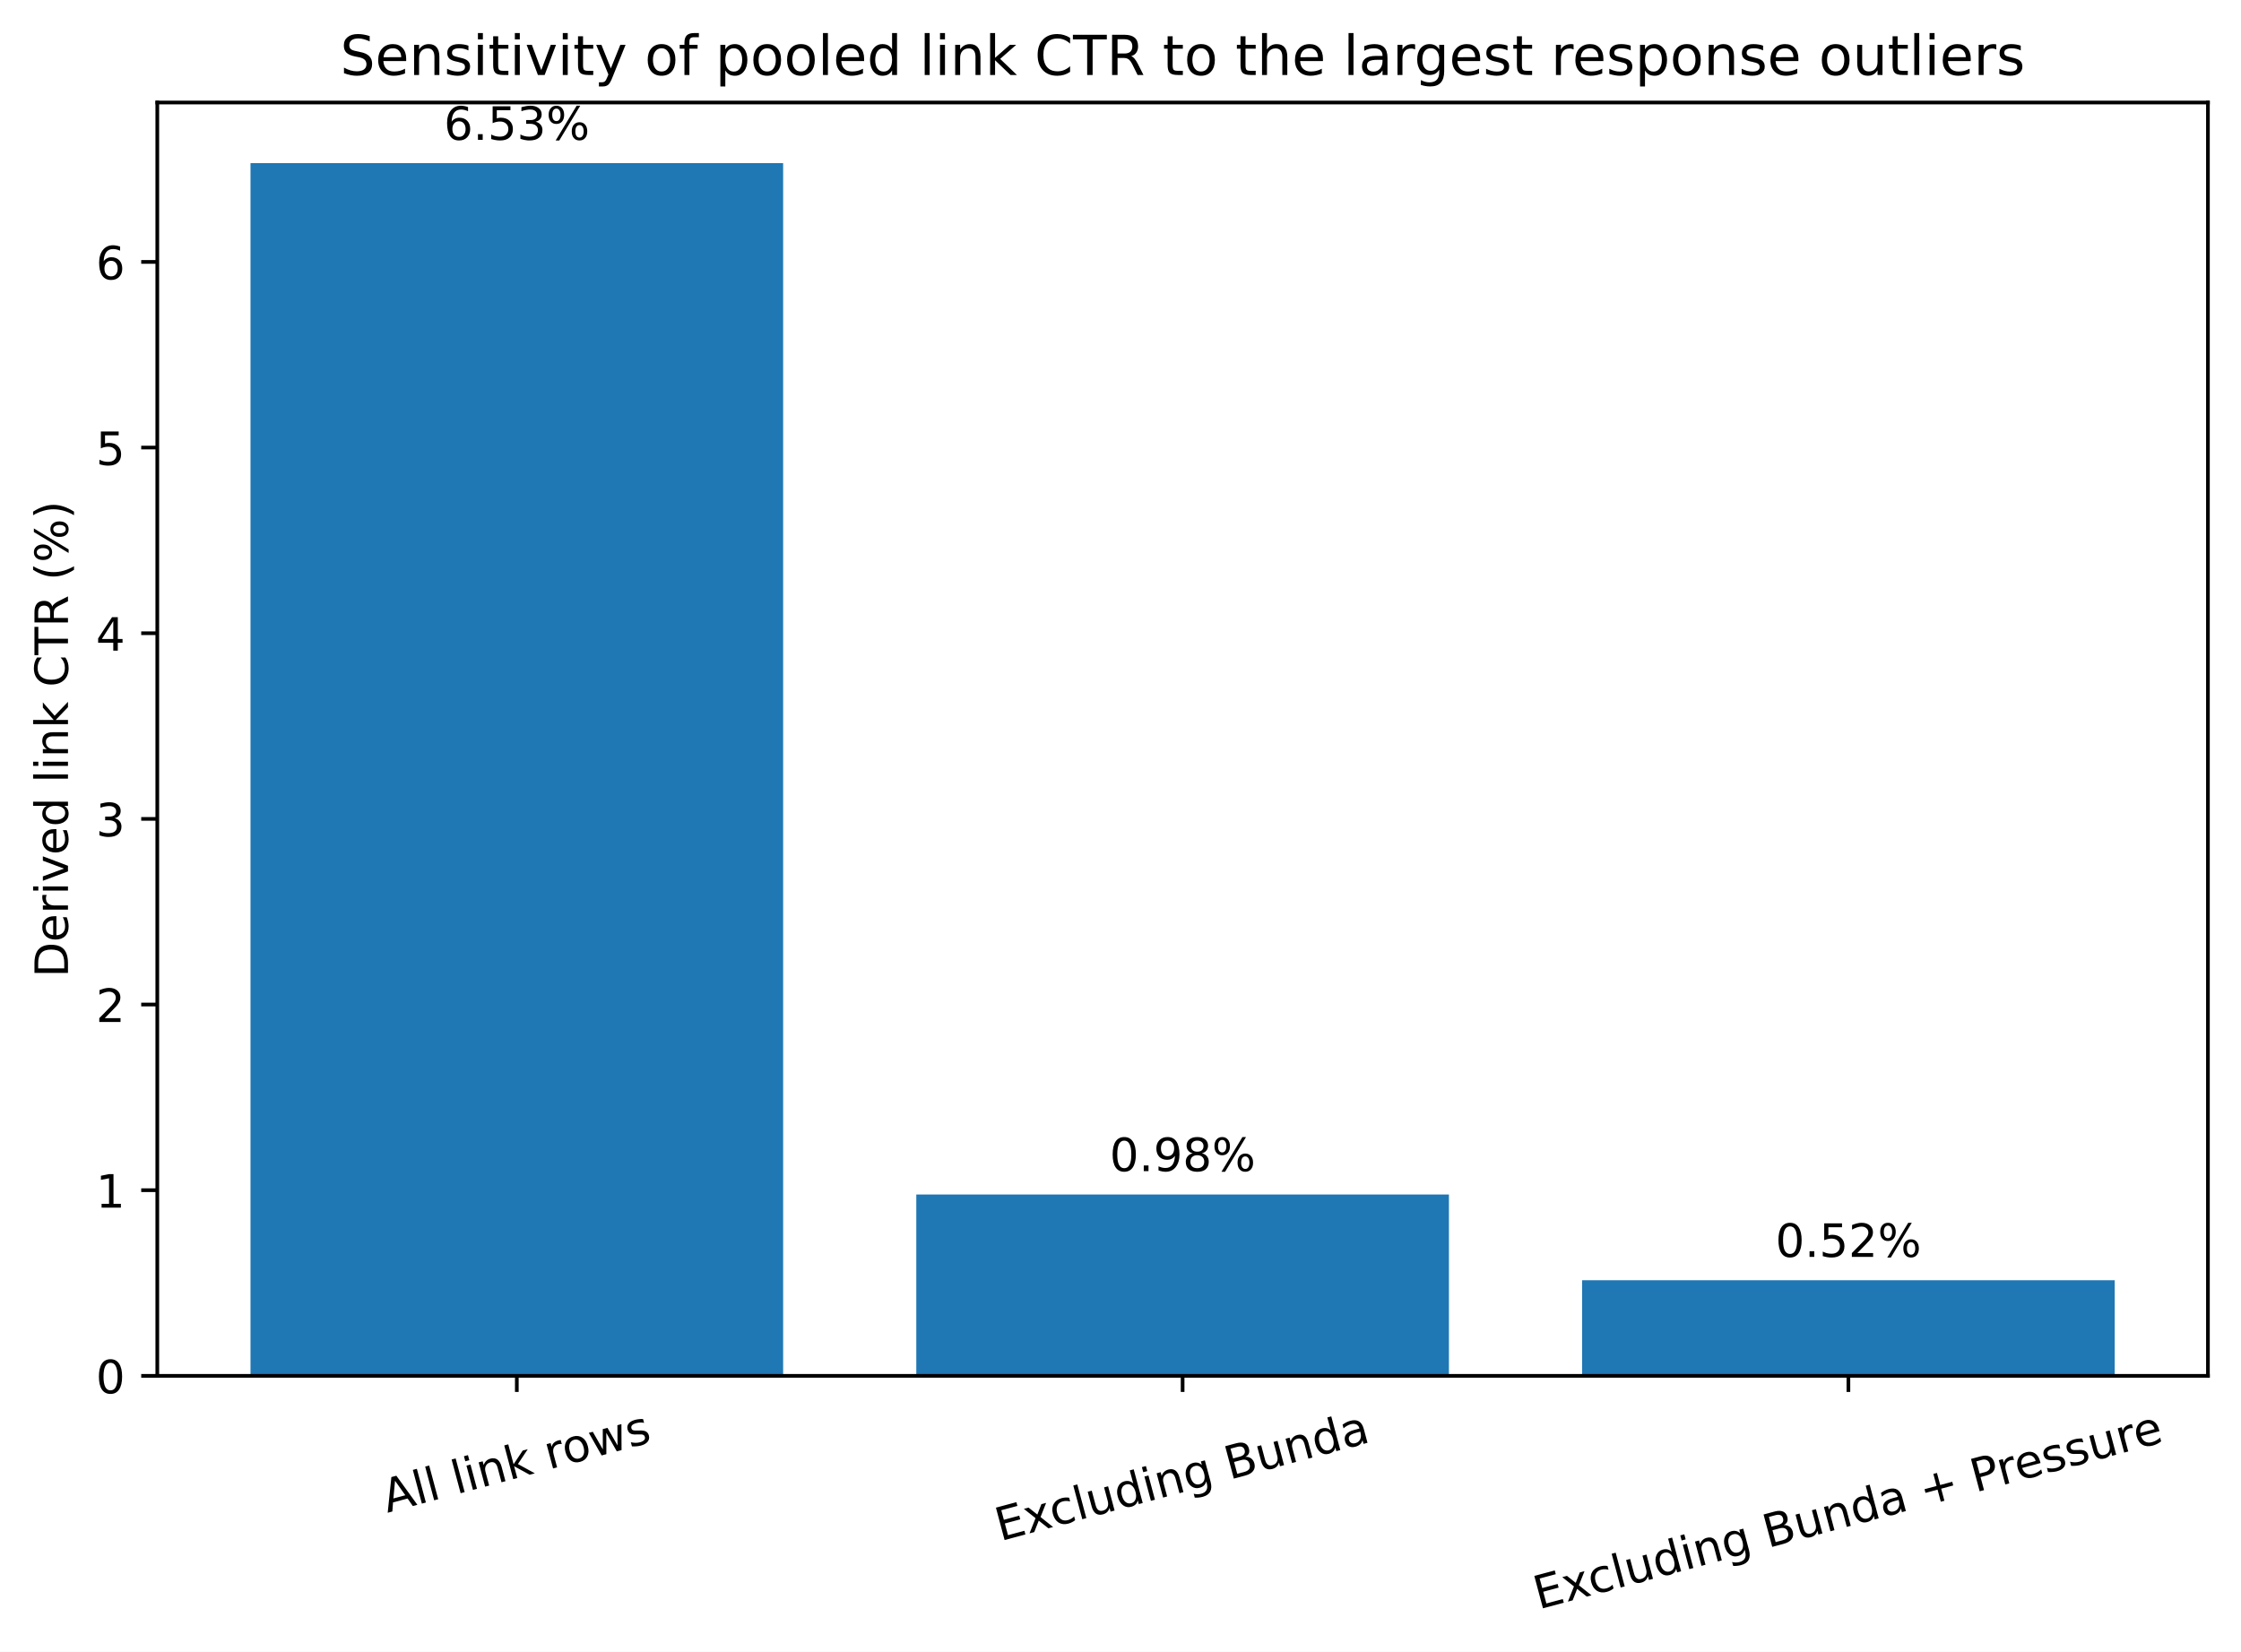
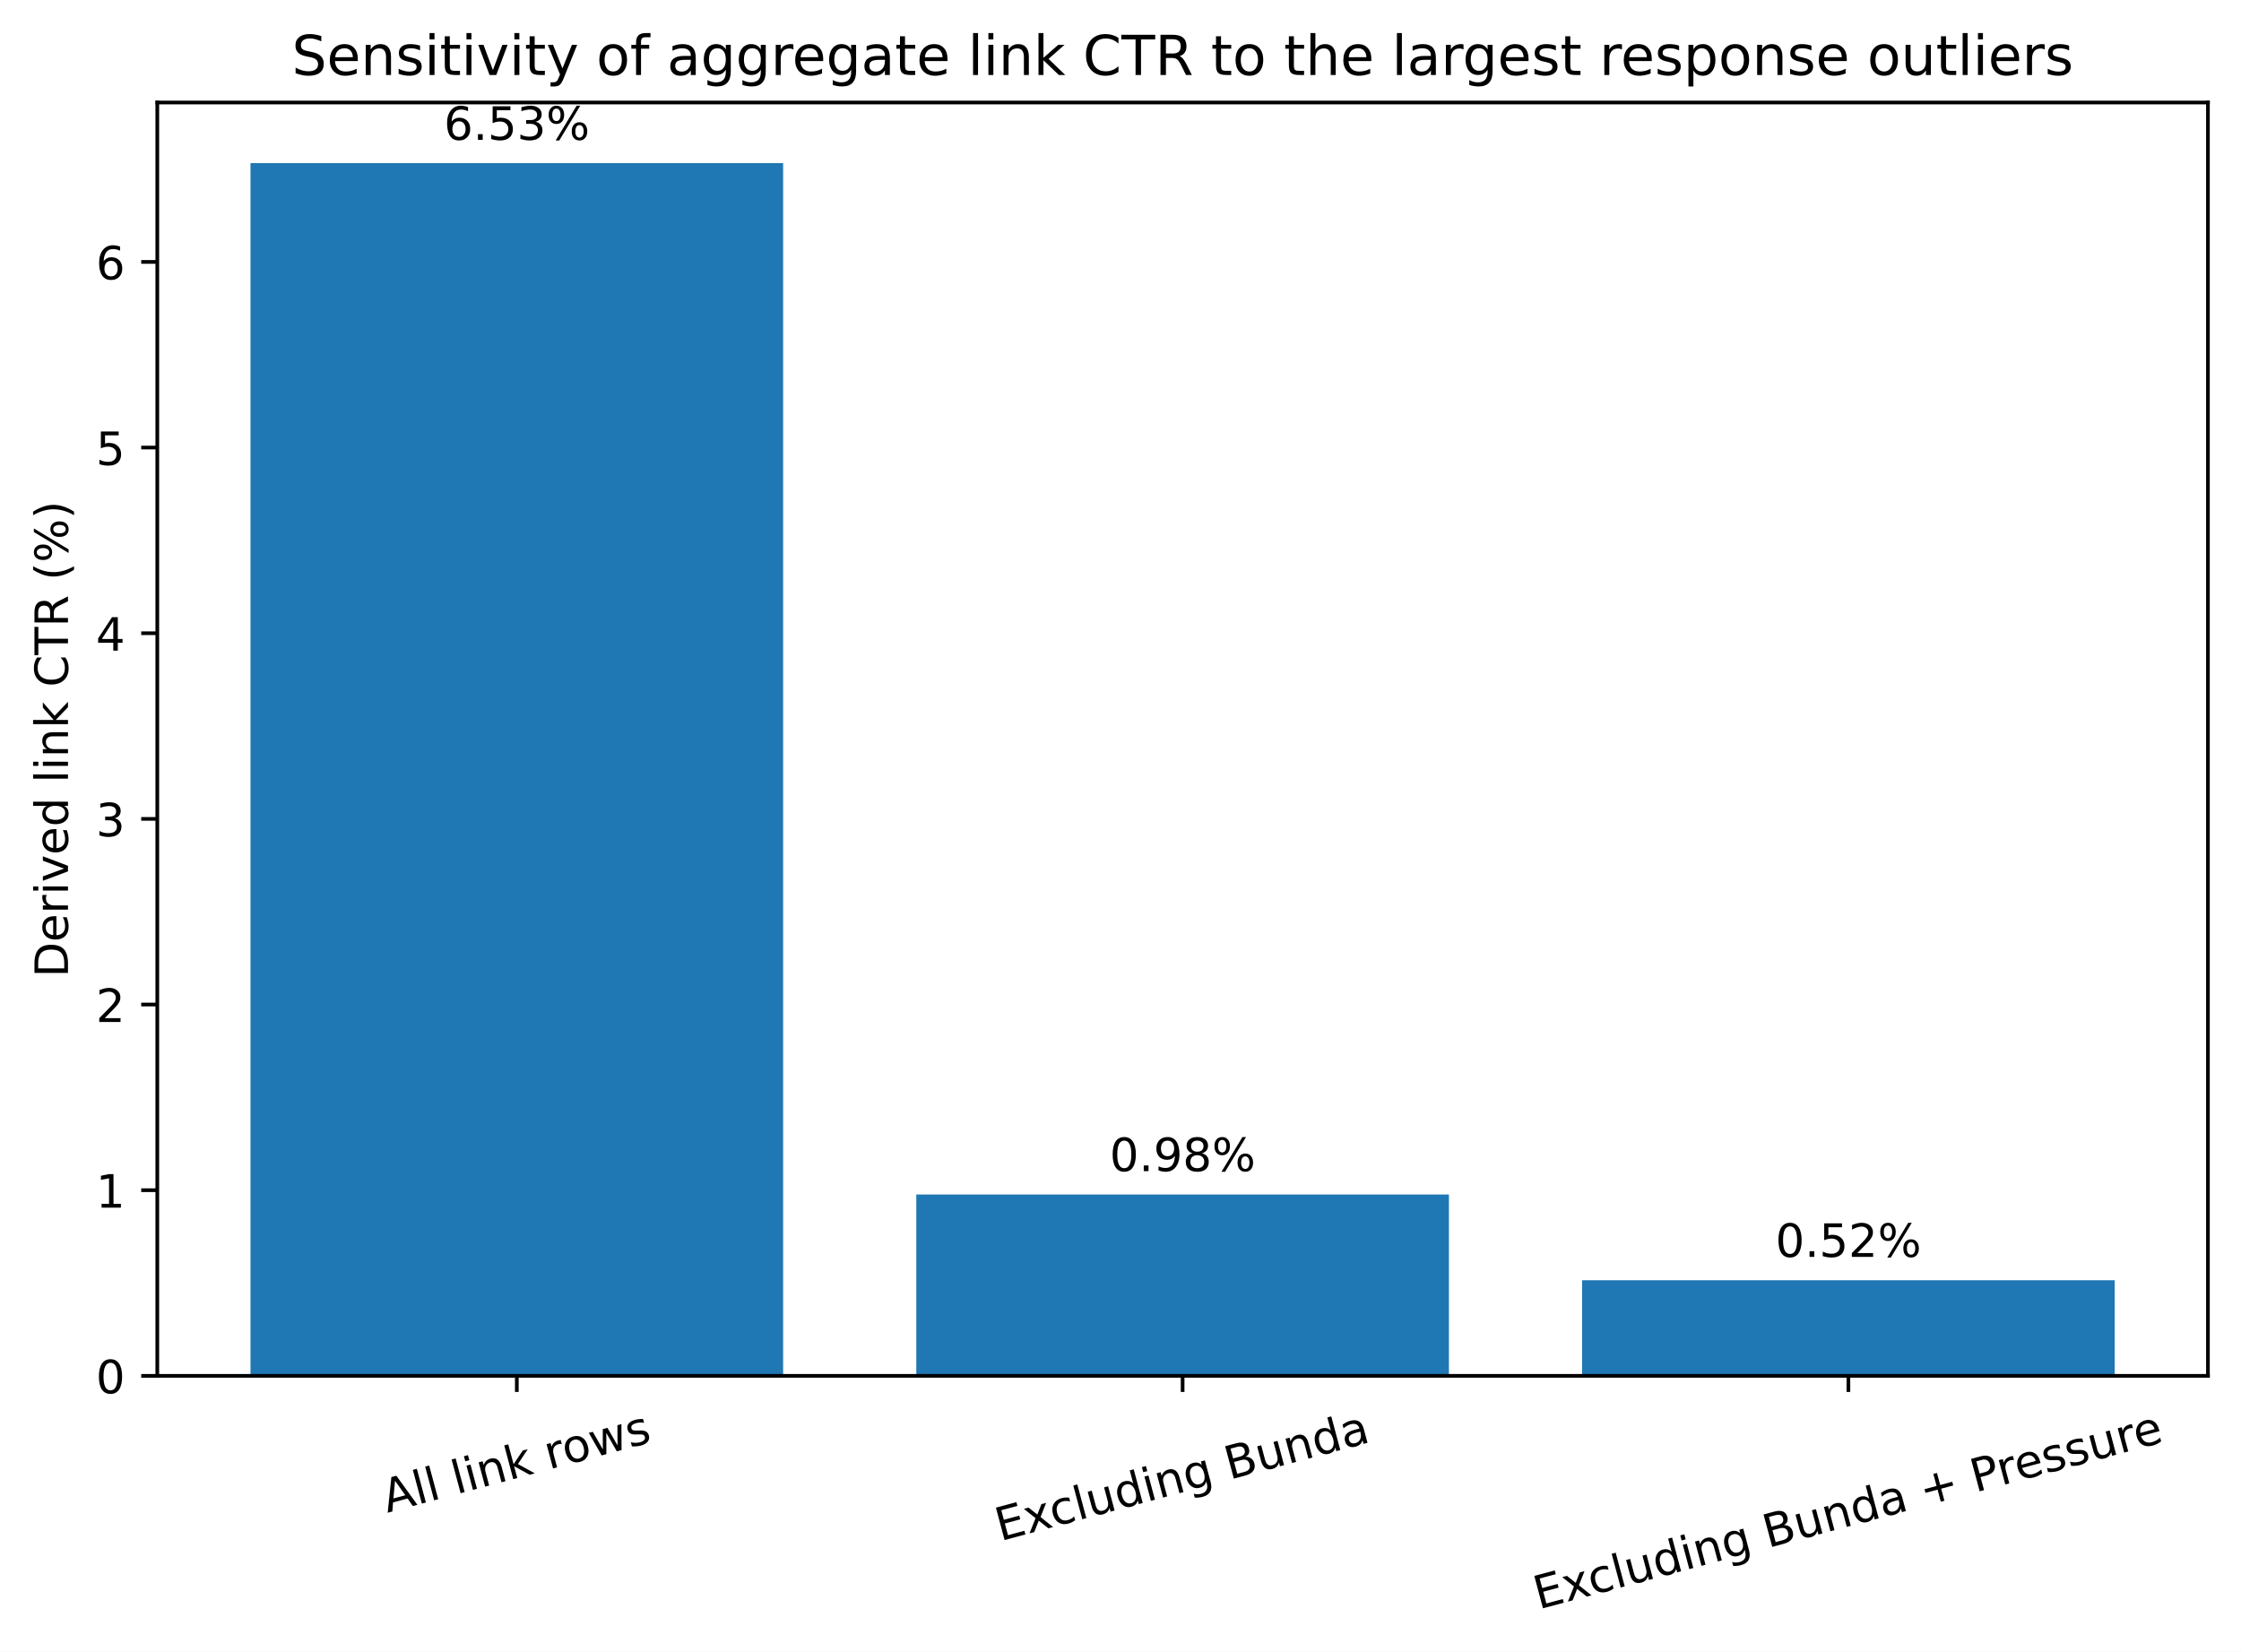
<svg xmlns="http://www.w3.org/2000/svg" xmlns:xlink="http://www.w3.org/1999/xlink" width="487.841pt" height="359.587pt" viewBox="0 0 487.841 359.587" version="1.1">
  <defs>
    <style type="text/css">*{stroke-linejoin: round; stroke-linecap: butt}</style>
  </defs>
  <g id="figure_1">
    <g id="patch_1">
-       <path d="M 0 359.587  L 487.841 359.587  L 487.841 0  L 0 0  z " style="fill: #ffffff" />
+       <path d="M 0 359.587 L 487.841 359.587 L 487.841 0 L 0 0 z " style="fill: #ffffff" />
    </g>
    <g id="axes_1">
      <g id="patch_2">
-         <path d="M 34.241 299.518  L 480.641 299.518  L 480.641 22.318  L 34.241 22.318  z " style="fill: #ffffff" />
+         <path d="M 34.241 299.518 L 480.641 299.518 L 480.641 22.318 L 34.241 22.318 z " style="fill: #ffffff" />
      </g>
      <g id="patch_3">
-         <path d="M 54.532 299.518  L 170.48 299.518  L 170.48 35.518  L 54.532 35.518  z " clip-path="url(#pd965169e71)" style="fill: #1f77b4" />
+         <path d="M 54.532 299.518 L 170.48 299.518 L 170.48 35.518 L 54.532 35.518 z " clip-path="url(#pd965169e71)" style="fill: #1f77b4" />
      </g>
      <g id="patch_4">
-         <path d="M 199.467 299.518  L 315.415 299.518  L 315.415 260.035  L 199.467 260.035  z " clip-path="url(#pd965169e71)" style="fill: #1f77b4" />
+         <path d="M 199.467 299.518 L 315.415 299.518 L 315.415 260.035 L 199.467 260.035 z " clip-path="url(#pd965169e71)" style="fill: #1f77b4" />
      </g>
      <g id="patch_5">
-         <path d="M 344.402 299.518  L 460.35 299.518  L 460.35 278.702  L 344.402 278.702  z " clip-path="url(#pd965169e71)" style="fill: #1f77b4" />
+         <path d="M 344.402 299.518 L 460.35 299.518 L 460.35 278.702 L 344.402 278.702 z " clip-path="url(#pd965169e71)" style="fill: #1f77b4" />
      </g>
      <g id="matplotlib.axis_1">
        <g id="xtick_1">
          <g id="line2d_1">
            <defs>
-               <path id="md36821b8e6" d="M 0 0  L 0 3.5  " style="stroke: #000000; stroke-width: 0.8" />
+               <path id="md36821b8e6" d="M 0 0 L 0 3.5 " style="stroke: #000000; stroke-width: 0.8" />
            </defs>
            <g>
              <use xlink:href="#md36821b8e6" x="112.506" y="299.518" style="stroke: #000000; stroke-width: 0.8" />
            </g>
          </g>
          <g id="text_1">
            <text style="font-size: 10px; font-family: 'DejaVu Sans', 'Bitstream Vera Sans', 'Computer Modern Sans Serif', 'Lucida Grande', 'Verdana', 'Geneva', 'Lucid', 'Arial', 'Helvetica', 'Avant Garde', sans-serif" transform="translate(84.32422 329.3427) rotate(-15)">All link rows</text>
          </g>
        </g>
        <g id="xtick_2">
          <g id="line2d_2">
            <g>
              <use xlink:href="#md36821b8e6" x="257.441" y="299.518" style="stroke: #000000; stroke-width: 0.8" />
            </g>
          </g>
          <g id="text_2">
            <text style="font-size: 10px; font-family: 'DejaVu Sans', 'Bitstream Vera Sans', 'Computer Modern Sans Serif', 'Lucida Grande', 'Verdana', 'Geneva', 'Lucid', 'Arial', 'Helvetica', 'Avant Garde', sans-serif" transform="translate(217.7406 335.5155) rotate(-15)">Excluding Bunda</text>
          </g>
        </g>
        <g id="xtick_3">
          <g id="line2d_3">
            <g>
              <use xlink:href="#md36821b8e6" x="402.376" y="299.518" style="stroke: #000000; stroke-width: 0.8" />
            </g>
          </g>
          <g id="text_3">
            <text style="font-size: 10px; font-family: 'DejaVu Sans', 'Bitstream Vera Sans', 'Computer Modern Sans Serif', 'Lucida Grande', 'Verdana', 'Geneva', 'Lucid', 'Arial', 'Helvetica', 'Avant Garde', sans-serif" transform="translate(334.9415 350.3782) rotate(-15)">Excluding Bunda + Pressure</text>
          </g>
        </g>
      </g>
      <g id="matplotlib.axis_2">
        <g id="ytick_1">
          <g id="line2d_4">
            <defs>
-               <path id="m6704522b35" d="M 0 0  L -3.5 0  " style="stroke: #000000; stroke-width: 0.8" />
+               <path id="m6704522b35" d="M 0 0 L -3.5 0 " style="stroke: #000000; stroke-width: 0.8" />
            </defs>
            <g>
              <use xlink:href="#m6704522b35" x="34.241" y="299.518" style="stroke: #000000; stroke-width: 0.8" />
            </g>
          </g>
          <g id="text_4">
            <text style="font-size: 10px; font-family: 'DejaVu Sans', 'Bitstream Vera Sans', 'Computer Modern Sans Serif', 'Lucida Grande', 'Verdana', 'Geneva', 'Lucid', 'Arial', 'Helvetica', 'Avant Garde', sans-serif; text-anchor: end" x="27.241" y="303.317" transform="rotate(-0 27.24063 303.3173)">0</text>
          </g>
        </g>
        <g id="ytick_2">
          <g id="line2d_5">
            <g>
              <use xlink:href="#m6704522b35" x="34.241" y="259.101" style="stroke: #000000; stroke-width: 0.8" />
            </g>
          </g>
          <g id="text_5">
            <text style="font-size: 10px; font-family: 'DejaVu Sans', 'Bitstream Vera Sans', 'Computer Modern Sans Serif', 'Lucida Grande', 'Verdana', 'Geneva', 'Lucid', 'Arial', 'Helvetica', 'Avant Garde', sans-serif; text-anchor: end" x="27.241" y="262.9" transform="rotate(-0 27.24063 262.9002)">1</text>
          </g>
        </g>
        <g id="ytick_3">
          <g id="line2d_6">
            <g>
              <use xlink:href="#m6704522b35" x="34.241" y="218.684" style="stroke: #000000; stroke-width: 0.8" />
            </g>
          </g>
          <g id="text_6">
            <text style="font-size: 10px; font-family: 'DejaVu Sans', 'Bitstream Vera Sans', 'Computer Modern Sans Serif', 'Lucida Grande', 'Verdana', 'Geneva', 'Lucid', 'Arial', 'Helvetica', 'Avant Garde', sans-serif; text-anchor: end" x="27.241" y="222.483" transform="rotate(-0 27.24063 222.4831)">2</text>
          </g>
        </g>
        <g id="ytick_4">
          <g id="line2d_7">
            <g>
              <use xlink:href="#m6704522b35" x="34.241" y="178.267" style="stroke: #000000; stroke-width: 0.8" />
            </g>
          </g>
          <g id="text_7">
            <text style="font-size: 10px; font-family: 'DejaVu Sans', 'Bitstream Vera Sans', 'Computer Modern Sans Serif', 'Lucida Grande', 'Verdana', 'Geneva', 'Lucid', 'Arial', 'Helvetica', 'Avant Garde', sans-serif; text-anchor: end" x="27.241" y="182.066" transform="rotate(-0 27.24063 182.0661)">3</text>
          </g>
        </g>
        <g id="ytick_5">
          <g id="line2d_8">
            <g>
              <use xlink:href="#m6704522b35" x="34.241" y="137.85" style="stroke: #000000; stroke-width: 0.8" />
            </g>
          </g>
          <g id="text_8">
            <text style="font-size: 10px; font-family: 'DejaVu Sans', 'Bitstream Vera Sans', 'Computer Modern Sans Serif', 'Lucida Grande', 'Verdana', 'Geneva', 'Lucid', 'Arial', 'Helvetica', 'Avant Garde', sans-serif; text-anchor: end" x="27.241" y="141.649" transform="rotate(-0 27.24063 141.649)">4</text>
          </g>
        </g>
        <g id="ytick_6">
          <g id="line2d_9">
            <g>
              <use xlink:href="#m6704522b35" x="34.241" y="97.433" style="stroke: #000000; stroke-width: 0.8" />
            </g>
          </g>
          <g id="text_9">
            <text style="font-size: 10px; font-family: 'DejaVu Sans', 'Bitstream Vera Sans', 'Computer Modern Sans Serif', 'Lucida Grande', 'Verdana', 'Geneva', 'Lucid', 'Arial', 'Helvetica', 'Avant Garde', sans-serif; text-anchor: end" x="27.241" y="101.232" transform="rotate(-0 27.24063 101.2319)">5</text>
          </g>
        </g>
        <g id="ytick_7">
          <g id="line2d_10">
            <g>
              <use xlink:href="#m6704522b35" x="34.241" y="57.016" style="stroke: #000000; stroke-width: 0.8" />
            </g>
          </g>
          <g id="text_10">
            <text style="font-size: 10px; font-family: 'DejaVu Sans', 'Bitstream Vera Sans', 'Computer Modern Sans Serif', 'Lucida Grande', 'Verdana', 'Geneva', 'Lucid', 'Arial', 'Helvetica', 'Avant Garde', sans-serif; text-anchor: end" x="27.241" y="60.815" transform="rotate(-0 27.24063 60.81476)">6</text>
          </g>
        </g>
        <g id="text_11">
          <text style="font-size: 10px; font-family: 'DejaVu Sans', 'Bitstream Vera Sans', 'Computer Modern Sans Serif', 'Lucida Grande', 'Verdana', 'Geneva', 'Lucid', 'Arial', 'Helvetica', 'Avant Garde', sans-serif; text-anchor: middle" x="14.798" y="160.918" transform="rotate(-90 14.79844 160.9181)">Derived link CTR (%)</text>
        </g>
      </g>
      <g id="patch_6">
-         <path d="M 34.241 299.518  L 34.241 22.318  " style="fill: none; stroke: #000000; stroke-width: 0.8; stroke-linejoin: miter; stroke-linecap: square" />
+         <path d="M 34.241 299.518 L 34.241 22.318 " style="fill: none; stroke: #000000; stroke-width: 0.8; stroke-linejoin: miter; stroke-linecap: square" />
      </g>
      <g id="patch_7">
-         <path d="M 480.641 299.518  L 480.641 22.318  " style="fill: none; stroke: #000000; stroke-width: 0.8; stroke-linejoin: miter; stroke-linecap: square" />
+         <path d="M 480.641 299.518 L 480.641 22.318 " style="fill: none; stroke: #000000; stroke-width: 0.8; stroke-linejoin: miter; stroke-linecap: square" />
      </g>
      <g id="patch_8">
-         <path d="M 34.241 299.518  L 480.641 299.518  " style="fill: none; stroke: #000000; stroke-width: 0.8; stroke-linejoin: miter; stroke-linecap: square" />
+         <path d="M 34.241 299.518 L 480.641 299.518 " style="fill: none; stroke: #000000; stroke-width: 0.8; stroke-linejoin: miter; stroke-linecap: square" />
      </g>
      <g id="patch_9">
-         <path d="M 34.241 22.318  L 480.641 22.318  " style="fill: none; stroke: #000000; stroke-width: 0.8; stroke-linejoin: miter; stroke-linecap: square" />
+         <path d="M 34.241 22.318 L 480.641 22.318 " style="fill: none; stroke: #000000; stroke-width: 0.8; stroke-linejoin: miter; stroke-linecap: square" />
      </g>
      <g id="text_12">
        <text style="font-size: 10px; font-family: 'DejaVu Sans', 'Bitstream Vera Sans', 'Computer Modern Sans Serif', 'Lucida Grande', 'Verdana', 'Geneva', 'Lucid', 'Arial', 'Helvetica', 'Avant Garde', sans-serif; text-anchor: middle" x="112.506" y="30.438" transform="rotate(-0 112.5056 30.43844)">6.53%</text>
      </g>
      <g id="text_13">
        <text style="font-size: 10px; font-family: 'DejaVu Sans', 'Bitstream Vera Sans', 'Computer Modern Sans Serif', 'Lucida Grande', 'Verdana', 'Geneva', 'Lucid', 'Arial', 'Helvetica', 'Avant Garde', sans-serif; text-anchor: middle" x="257.441" y="254.955" transform="rotate(-0 257.4406 254.9553)">0.98%</text>
      </g>
      <g id="text_14">
        <text style="font-size: 10px; font-family: 'DejaVu Sans', 'Bitstream Vera Sans', 'Computer Modern Sans Serif', 'Lucida Grande', 'Verdana', 'Geneva', 'Lucid', 'Arial', 'Helvetica', 'Avant Garde', sans-serif; text-anchor: middle" x="402.376" y="273.622" transform="rotate(-0 402.3757 273.6218)">0.52%</text>
      </g>
      <g id="text_15">
-         <text style="font-size: 12px; font-family: 'DejaVu Sans', 'Bitstream Vera Sans', 'Computer Modern Sans Serif', 'Lucida Grande', 'Verdana', 'Geneva', 'Lucid', 'Arial', 'Helvetica', 'Avant Garde', sans-serif; text-anchor: middle" x="257.441" y="16.318" transform="rotate(-0 257.4406 16.31812)">Sensitivity of pooled link CTR to the largest response outliers</text>
+         <text style="font-size: 12px; font-family: 'DejaVu Sans', 'Bitstream Vera Sans', 'Computer Modern Sans Serif', 'Lucida Grande', 'Verdana', 'Geneva', 'Lucid', 'Arial', 'Helvetica', 'Avant Garde', sans-serif; text-anchor: middle" x="257.441" y="16.318" transform="rotate(-0 257.4406 16.31812)">Sensitivity of aggregate link CTR to the largest response outliers</text>
      </g>
    </g>
  </g>
  <defs>
    <clipPath id="pd965169e71">
      <rect x="34.241" y="22.318" width="446.4" height="277.2" />
    </clipPath>
  </defs>
</svg>
